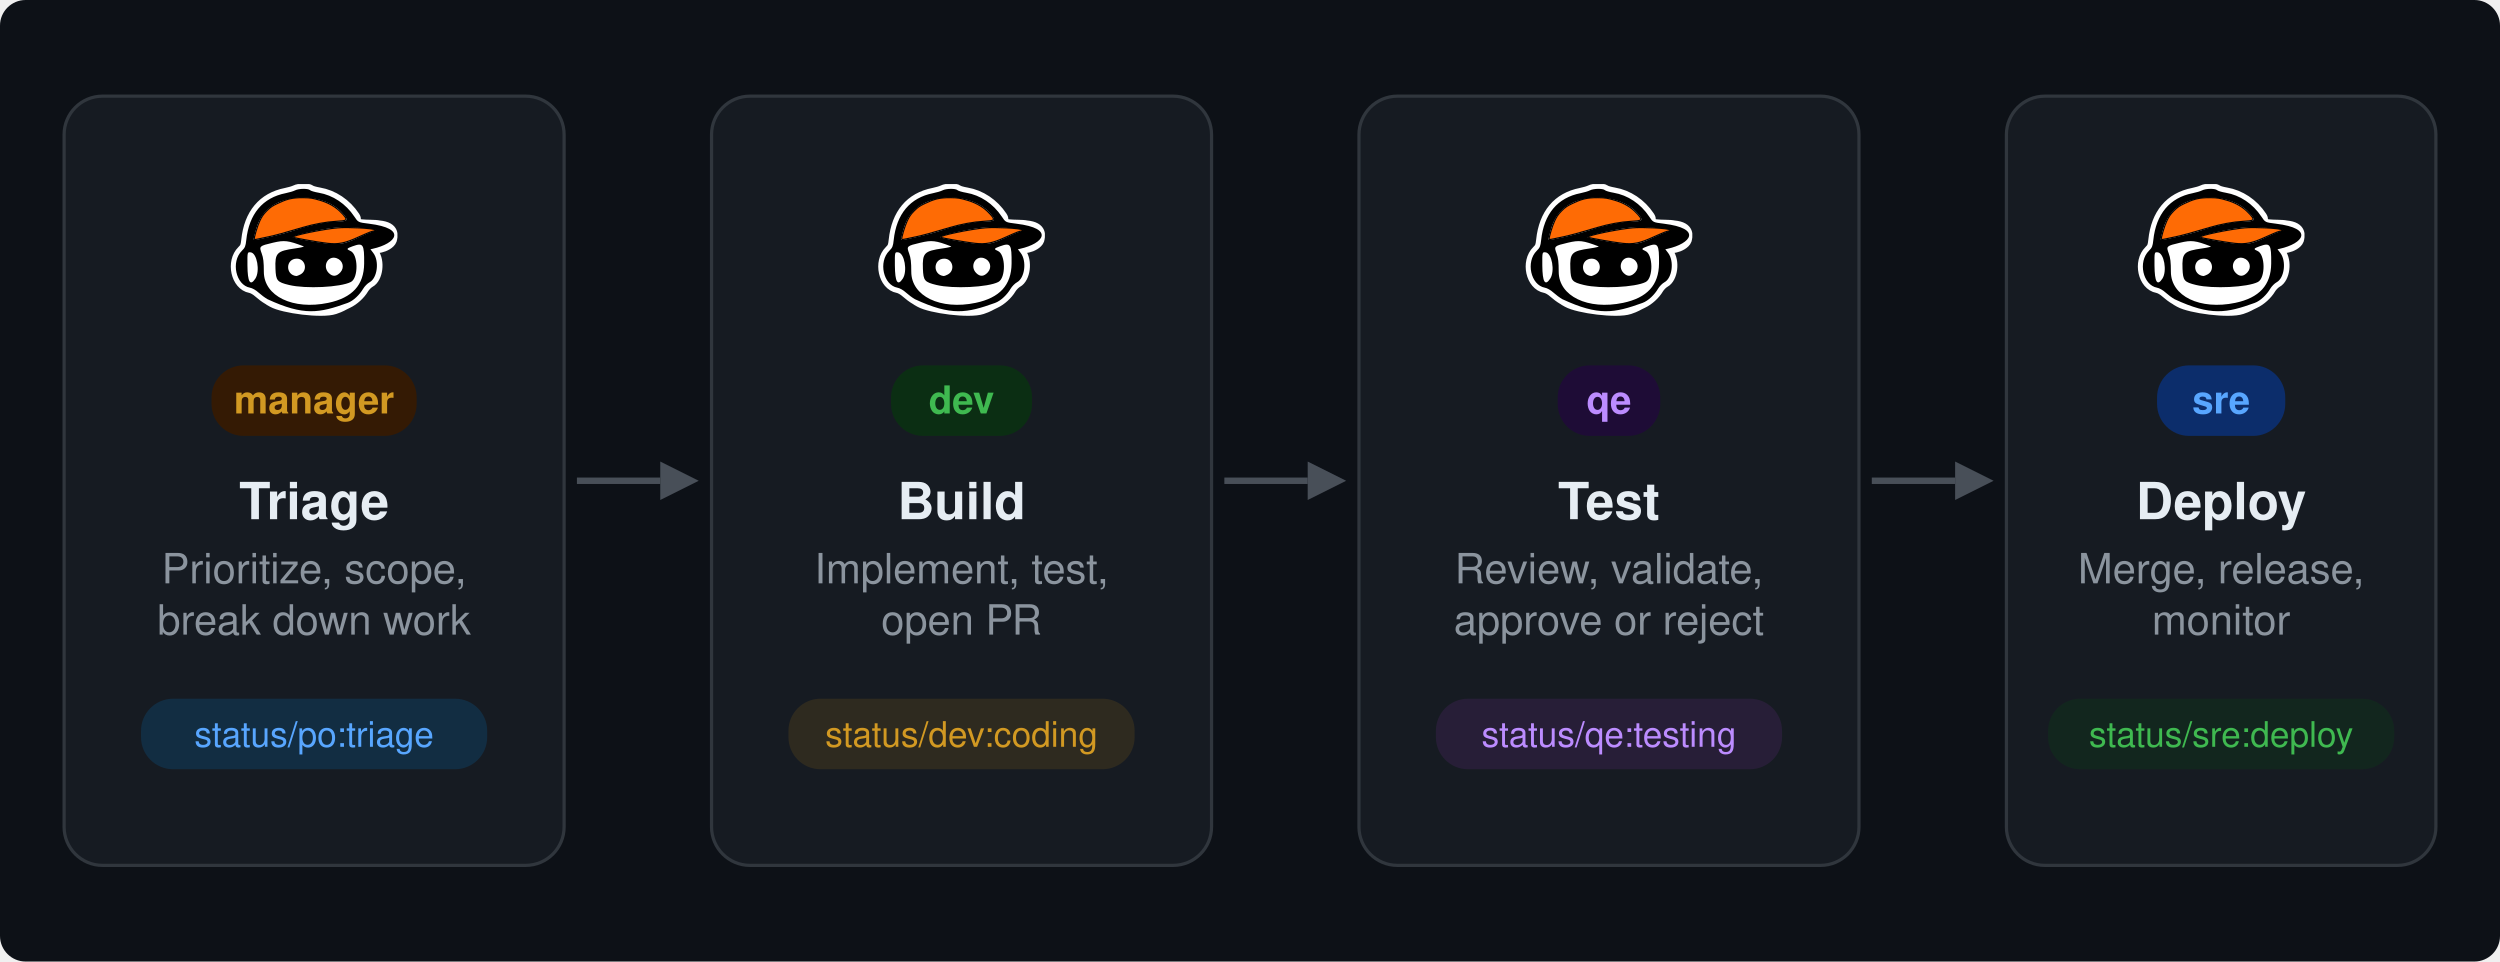
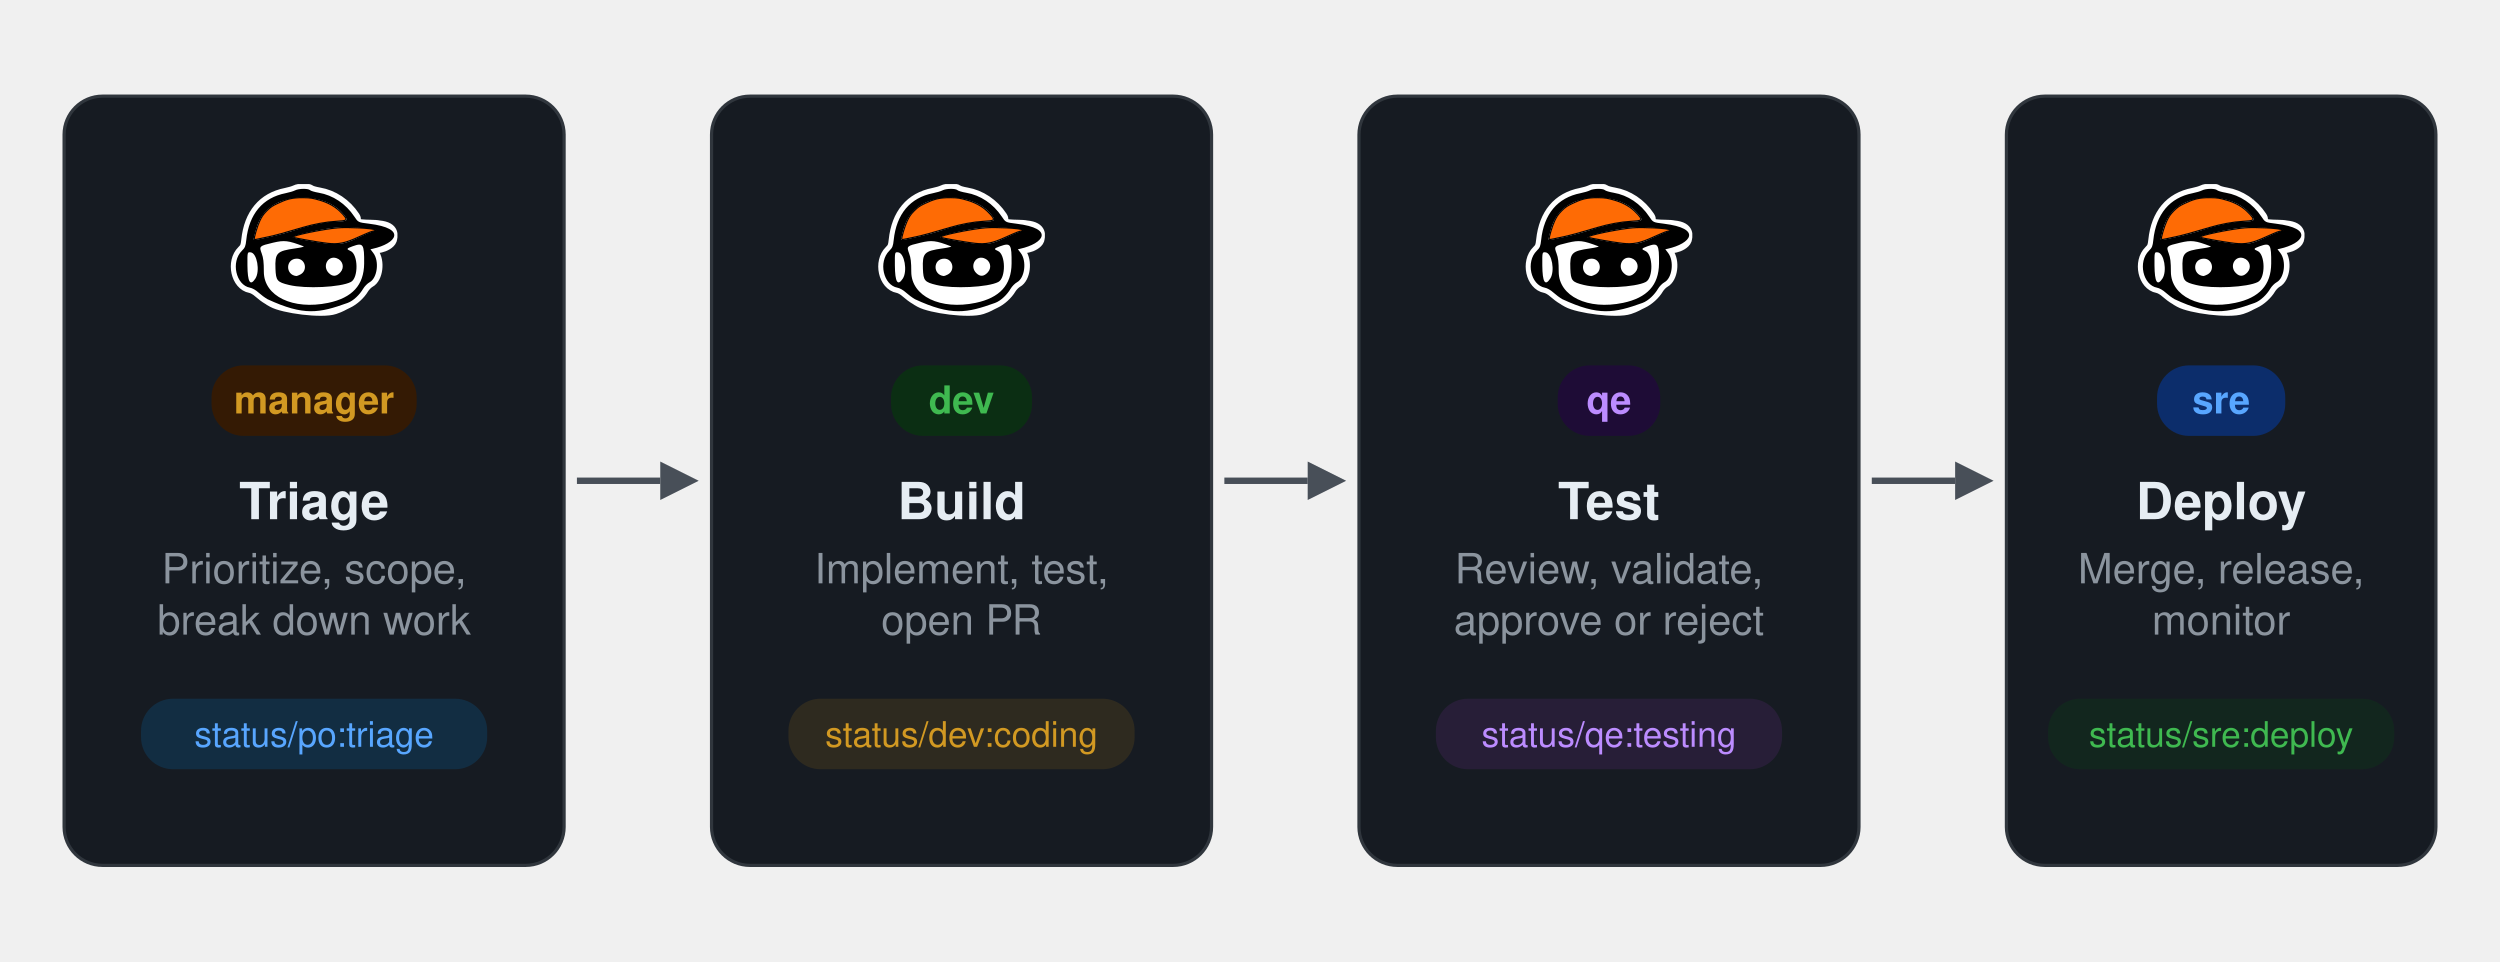
<svg xmlns="http://www.w3.org/2000/svg" width="100%" viewBox="0 0 780 300" preserveAspectRatio="xMidYMid meet">
  <defs>
    <style>
-       .bg { fill: #0d1117; rx: 8; }
+       .bg { fill: none; rx: 8; }
      .stage { fill: #161b22; rx: 12; stroke: #30363d; stroke-width: 1; }
      .stage-title { font-family: -apple-system, BlinkMacSystemFont, 'Segoe UI', Helvetica, Arial, sans-serif; font-size: 16px; font-weight: 600; fill: #e6edf3; }
      .stage-desc { font-family: -apple-system, BlinkMacSystemFont, 'Segoe UI', Helvetica, Arial, sans-serif; font-size: 13px; fill: #8b949e; }
      .arrow { fill: none; stroke: #484f58; stroke-width: 2; }
      .arrowhead { fill: #484f58; }
      .role-manager { fill: #341a04; }
      .role-manager-text { fill: #d29922; }
      .role-dev { fill: #0b2e13; }
      .role-dev-text { fill: #3fb950; }
      .role-qe { fill: #1e0c36; }
      .role-qe-text { fill: #bc8cff; }
      .role-sre { fill: #0c2d6b; }
      .role-sre-text { fill: #58a6ff; }
      .badge { rx: 10; }
      .badge-text { font-family: -apple-system, BlinkMacSystemFont, 'Segoe UI', Helvetica, Arial, sans-serif; font-size: 12px; font-weight: 600; }
      .status-label { rx: 10; }
      .status-text { font-family: -apple-system, BlinkMacSystemFont, 'Segoe UI', Helvetica, Arial, sans-serif; font-size: 11px; font-weight: 500; }
      .status-triage { fill: #122d42; }
      .status-triage-text { fill: #58a6ff; }
      .status-coding { fill: #2e2a1f; }
      .status-coding-text { fill: #d29922; }
      .status-testing { fill: #271e37; }
      .status-testing-text { fill: #bc8cff; }
      .status-done { fill: #12261e; }
      .status-done-text { fill: #3fb950; }
    </style>
    <symbol id="bm-logo" viewBox="0 0 1774.9 1404.5">
      <defs>
        <clipPath clipPathUnits="userSpaceOnUse" id="c1">
          <rect x="3800.8" y="-663.33" width="1615.1" height="1615.1" ry="7.58" fill="#020202" />
        </clipPath>
        <clipPath clipPathUnits="userSpaceOnUse" id="c3">
          <rect x="3800.8" y="-663.33" width="1615.1" height="1615.1" ry="7.58" fill="#020202" />
        </clipPath>
        <clipPath clipPathUnits="userSpaceOnUse" id="c4">
          <rect x="499.07" y="104.72" width="63.74" height="63.74" ry=".3" fill="#020202" />
        </clipPath>
        <clipPath clipPathUnits="userSpaceOnUse" id="c5">
          <rect x="3800.8" y="-663.33" width="1615.1" height="1615.1" ry="7.58" fill="#020202" />
        </clipPath>
      </defs>
      <g transform="translate(-3826 662.8)">
        <path transform="matrix(1.1145 0 0 1.1145 -434.84 76.453)" d="m4815.2 529.96c67.956-22.995 71.161-31.566 126.62-57.18 56.082-25.899 117.53-81.743 149.06-135.5 13.739-23.423 41.516-51.453 61.711-62.306 74.076-39.81 94.518-201.75 35.285-279.41l-27.218-35.73 95.413-19.102c35.699-7.131 91.595-35.638 103.32-69.635 8.602-34.959 33.613-121.79-118.47-136.02-40.465-9.136-117.75-4.499-171.52-11.085-102-12.493-26.159-21.148-63.146-76.872-80.962-121.98-204.36-204.59-339.73-227.4-38.732-6.526-76.182-17.638-83.238-24.694-17.427-17.427-108.52-16.22-142.62 1.88-15.224 8.08-55.852 20.21-90.266 26.971-219.54 43.127-350.31 198.91-376.45 448.46-6.1 58.232-11.978 72.55-41.669 101.7-107.05 105.09-57.948 328.39 77.647 353.1 22.54 4.107 55.506 22.87 80.863 46.024 23.541 21.497 62.226 50.183 85.96 63.74 55.456 31.678-27.098-13.325 45.778 27.601 101.64 57.08 471.95 106.31 592.68 65.458z" clip-path="url(#c5)" fill="#fff" stroke="#fff" stroke-linejoin="round" stroke-width="101.35" />
        <path transform="matrix(28.238 0 0 28.238 -10292 -3619.9)" d="m513.81 148.14c-0.937-0.535-2.463-1.667-3.392-2.515-1.001-0.914-2.301-1.654-3.191-1.816-5.351-0.975-7.289-9.788-3.064-13.936 1.172-1.15 1.403-1.716 1.644-4.014 1.032-9.849 6.193-15.997 14.858-17.699 1.358-0.267 2.961-0.746 3.562-1.065 1.346-0.714 4.941-0.761 5.629-0.073 0.279 0.279 1.757 0.717 3.286 0.975 5.343 0.9 10.213 4.16 13.408 8.974 1.46 2.199 1.46 2.199 5.486 2.692 14.729 1.804 10.248 7.522 1.468 9.46l-0.861 0.19 1.075 1.41c2.338 3.065 1.53 9.456-1.393 11.028-0.797 0.428-1.893 1.535-2.435 2.459-1.244 2.122-3.588 4.524-5.883 5.348-10.627 3.82-16.42 4.975-30.196-1.417zm22.906 1.383c9.091-1.909 13.481-6.709 13.548-14.815 0.061-7.398-0.321-7.965-4.391-6.506-2.27 0.814-2.389 1.082-0.774 1.751 2.954 1.224 3.076 10.189 0.159 11.698-3.893 2.013-17.027 2.653-23.302 1.134-4.513-1.092-4.961-1.628-5.132-6.133-0.226-5.961 0.472-6.676 7.486-7.67 2.069-0.293 3.485-0.639 3.145-0.769-5.836-2.222-7.251-2.391-11.545-1.379-5.211 1.229-5.301 1.314-4.28 4.066 0.622 1.676 0.803 3.225 0.806 6.895 8e-3 9.209 10.996 14.517 24.279 11.728zm-27.482-9.137c1.854-2.829 0.634-9.681-1.766-9.916-1.255-0.123-1.255-0.123-1.217 4.939 0.047 6.286 1.04 7.942 2.983 4.978zm16.958-1.547c2.933-1.517 1.948-5.983-1.319-5.983-4.262 0-4.425 6.133-0.174 6.553 0.181 0.018 0.853-0.238 1.494-0.57zm15.155-0.877c1.634-1.829 0.834-4.558-1.559-5.317-3.269-1.037-5.373 3.117-2.855 5.635 1.468 1.468 2.911 1.364 4.414-0.318zm6.302-12.876c2.391-1.129 4.844-2.178 5.451-2.33 3.318-0.833-6.524-2.115-12.831-1.671-5.234 0.368-17.545 3.097-16.859 3.738 0.274 0.255 7.235 1.581 11.043 2.102 6.099 0.836 8.136 0.552 13.196-1.838zm-32.947-0.436c3.053-0.665 7.488-1.87 9.856-2.677 4.823-1.645 11.799-3.111 14.803-3.111 5.017 0 5.285-0.373 2.475-3.447-6.484-7.094-21.53-7.529-28.246-0.818-2.465 2.463-3.671 4.995-4.828 10.13-0.31 1.378-0.77 1.384 5.94-0.077z" clip-path="url(#c4)" stroke-width=".412" />
        <path transform="matrix(1.1145 0 0 1.1145 -434.84 76.453)" d="m4048.2-135.36c-6.828-6.828 29.459-129.34 52.264-176.46 17.972-37.129 29.829-58.506 65.808-94.841 38.542-38.922 57.372-49.217 102.28-70.71 85.209-40.779 137.25-56.773 244.72-56.156 78.296 0.448 97.334 7.597 146.27 20.518 81.456 21.508 151.13 57.901 202.25 105.64 23.057 21.533 47.442 48.083 54.19 59.001 19.595 31.706 10.99 35.737-88.274 41.345-94.212 5.323-212.07 27.094-320.06 59.124-187.26 55.539-243.56 70.917-326.29 89.133-115.11 25.346-128.8 27.752-133.15 23.401z" clip-path="url(#c3)" fill="#fe6b05" stroke="#000" stroke-width="11.252" />
        <path transform="matrix(1.1145 0 0 1.1145 -434.84 76.453)" d="m4746.7-97.12c-79.869-8.764-320.57-51.098-328.37-58.396-15.848-14.839 284.26-77.04 426.28-89.489 95.937-8.409 332.84 2.805 367.29 20.775 9.642 5.029-33.137 10.162-57.655 19.747-15.299 5.981-67.374 27.937-115.27 49.785-127.74 58.264-188.47 68.97-292.28 57.579z" clip-path="url(#c1)" fill="#fe6b05" stroke="#000" stroke-width="11.252" />
      </g>
    </symbol>
  </defs>
  <rect class="bg" x="0" y="0" width="780" height="300" />
  <rect class="stage" x="20" y="30" width="156" height="240" />
  <use href="#bm-logo" x="72" y="56" width="52" height="44" />
  <rect class="badge role-manager" x="66" y="114" width="64" height="22" />
  <text class="badge-text role-manager-text" x="98" y="129" text-anchor="middle">manager</text>
  <text class="stage-title" x="98" y="162" text-anchor="middle">Triage</text>
  <text class="stage-desc" x="98" y="182" text-anchor="middle">Prioritize, scope,</text>
  <text class="stage-desc" x="98" y="198" text-anchor="middle">break down work</text>
  <rect class="status-label status-triage" x="44" y="218" width="108" height="22" />
  <text class="status-text status-triage-text" x="98" y="233" text-anchor="middle">status/po:triage</text>
  <line class="arrow" x1="180" y1="150" x2="206" y2="150" />
  <polygon class="arrowhead" points="206,144 218,150 206,156" />
  <rect class="stage" x="222" y="30" width="156" height="240" />
  <use href="#bm-logo" x="274" y="56" width="52" height="44" />
  <rect class="badge role-dev" x="278" y="114" width="44" height="22" />
  <text class="badge-text role-dev-text" x="300" y="129" text-anchor="middle">dev</text>
  <text class="stage-title" x="300" y="162" text-anchor="middle">Build</text>
  <text class="stage-desc" x="300" y="182" text-anchor="middle">Implement, test,</text>
  <text class="stage-desc" x="300" y="198" text-anchor="middle">open PR</text>
  <rect class="status-label status-coding" x="246" y="218" width="108" height="22" />
  <text class="status-text status-coding-text" x="300" y="233" text-anchor="middle">status/dev:coding</text>
  <line class="arrow" x1="382" y1="150" x2="408" y2="150" />
  <polygon class="arrowhead" points="408,144 420,150 408,156" />
  <rect class="stage" x="424" y="30" width="156" height="240" />
  <use href="#bm-logo" x="476" y="56" width="52" height="44" />
  <rect class="badge role-qe" x="486" y="114" width="32" height="22" />
  <text class="badge-text role-qe-text" x="502" y="129" text-anchor="middle">qe</text>
  <text class="stage-title" x="502" y="162" text-anchor="middle">Test</text>
  <text class="stage-desc" x="502" y="182" text-anchor="middle">Review, validate,</text>
  <text class="stage-desc" x="502" y="198" text-anchor="middle">approve or reject</text>
  <rect class="status-label status-testing" x="448" y="218" width="108" height="22" />
  <text class="status-text status-testing-text" x="502" y="233" text-anchor="middle">status/qe:testing</text>
  <line class="arrow" x1="584" y1="150" x2="610" y2="150" />
  <polygon class="arrowhead" points="610,144 622,150 610,156" />
  <rect class="stage" x="626" y="30" width="134" height="240" />
  <use href="#bm-logo" x="667" y="56" width="52" height="44" />
  <rect class="badge role-sre" x="673" y="114" width="40" height="22" />
  <text class="badge-text role-sre-text" x="693" y="129" text-anchor="middle">sre</text>
  <text class="stage-title" x="693" y="162" text-anchor="middle">Deploy</text>
  <text class="stage-desc" x="693" y="182" text-anchor="middle">Merge, release,</text>
  <text class="stage-desc" x="693" y="198" text-anchor="middle">monitor</text>
  <rect class="status-label status-done" x="639" y="218" width="108" height="22" />
  <text class="status-text status-done-text" x="693" y="233" text-anchor="middle">status/sre:deploy</text>
</svg>
